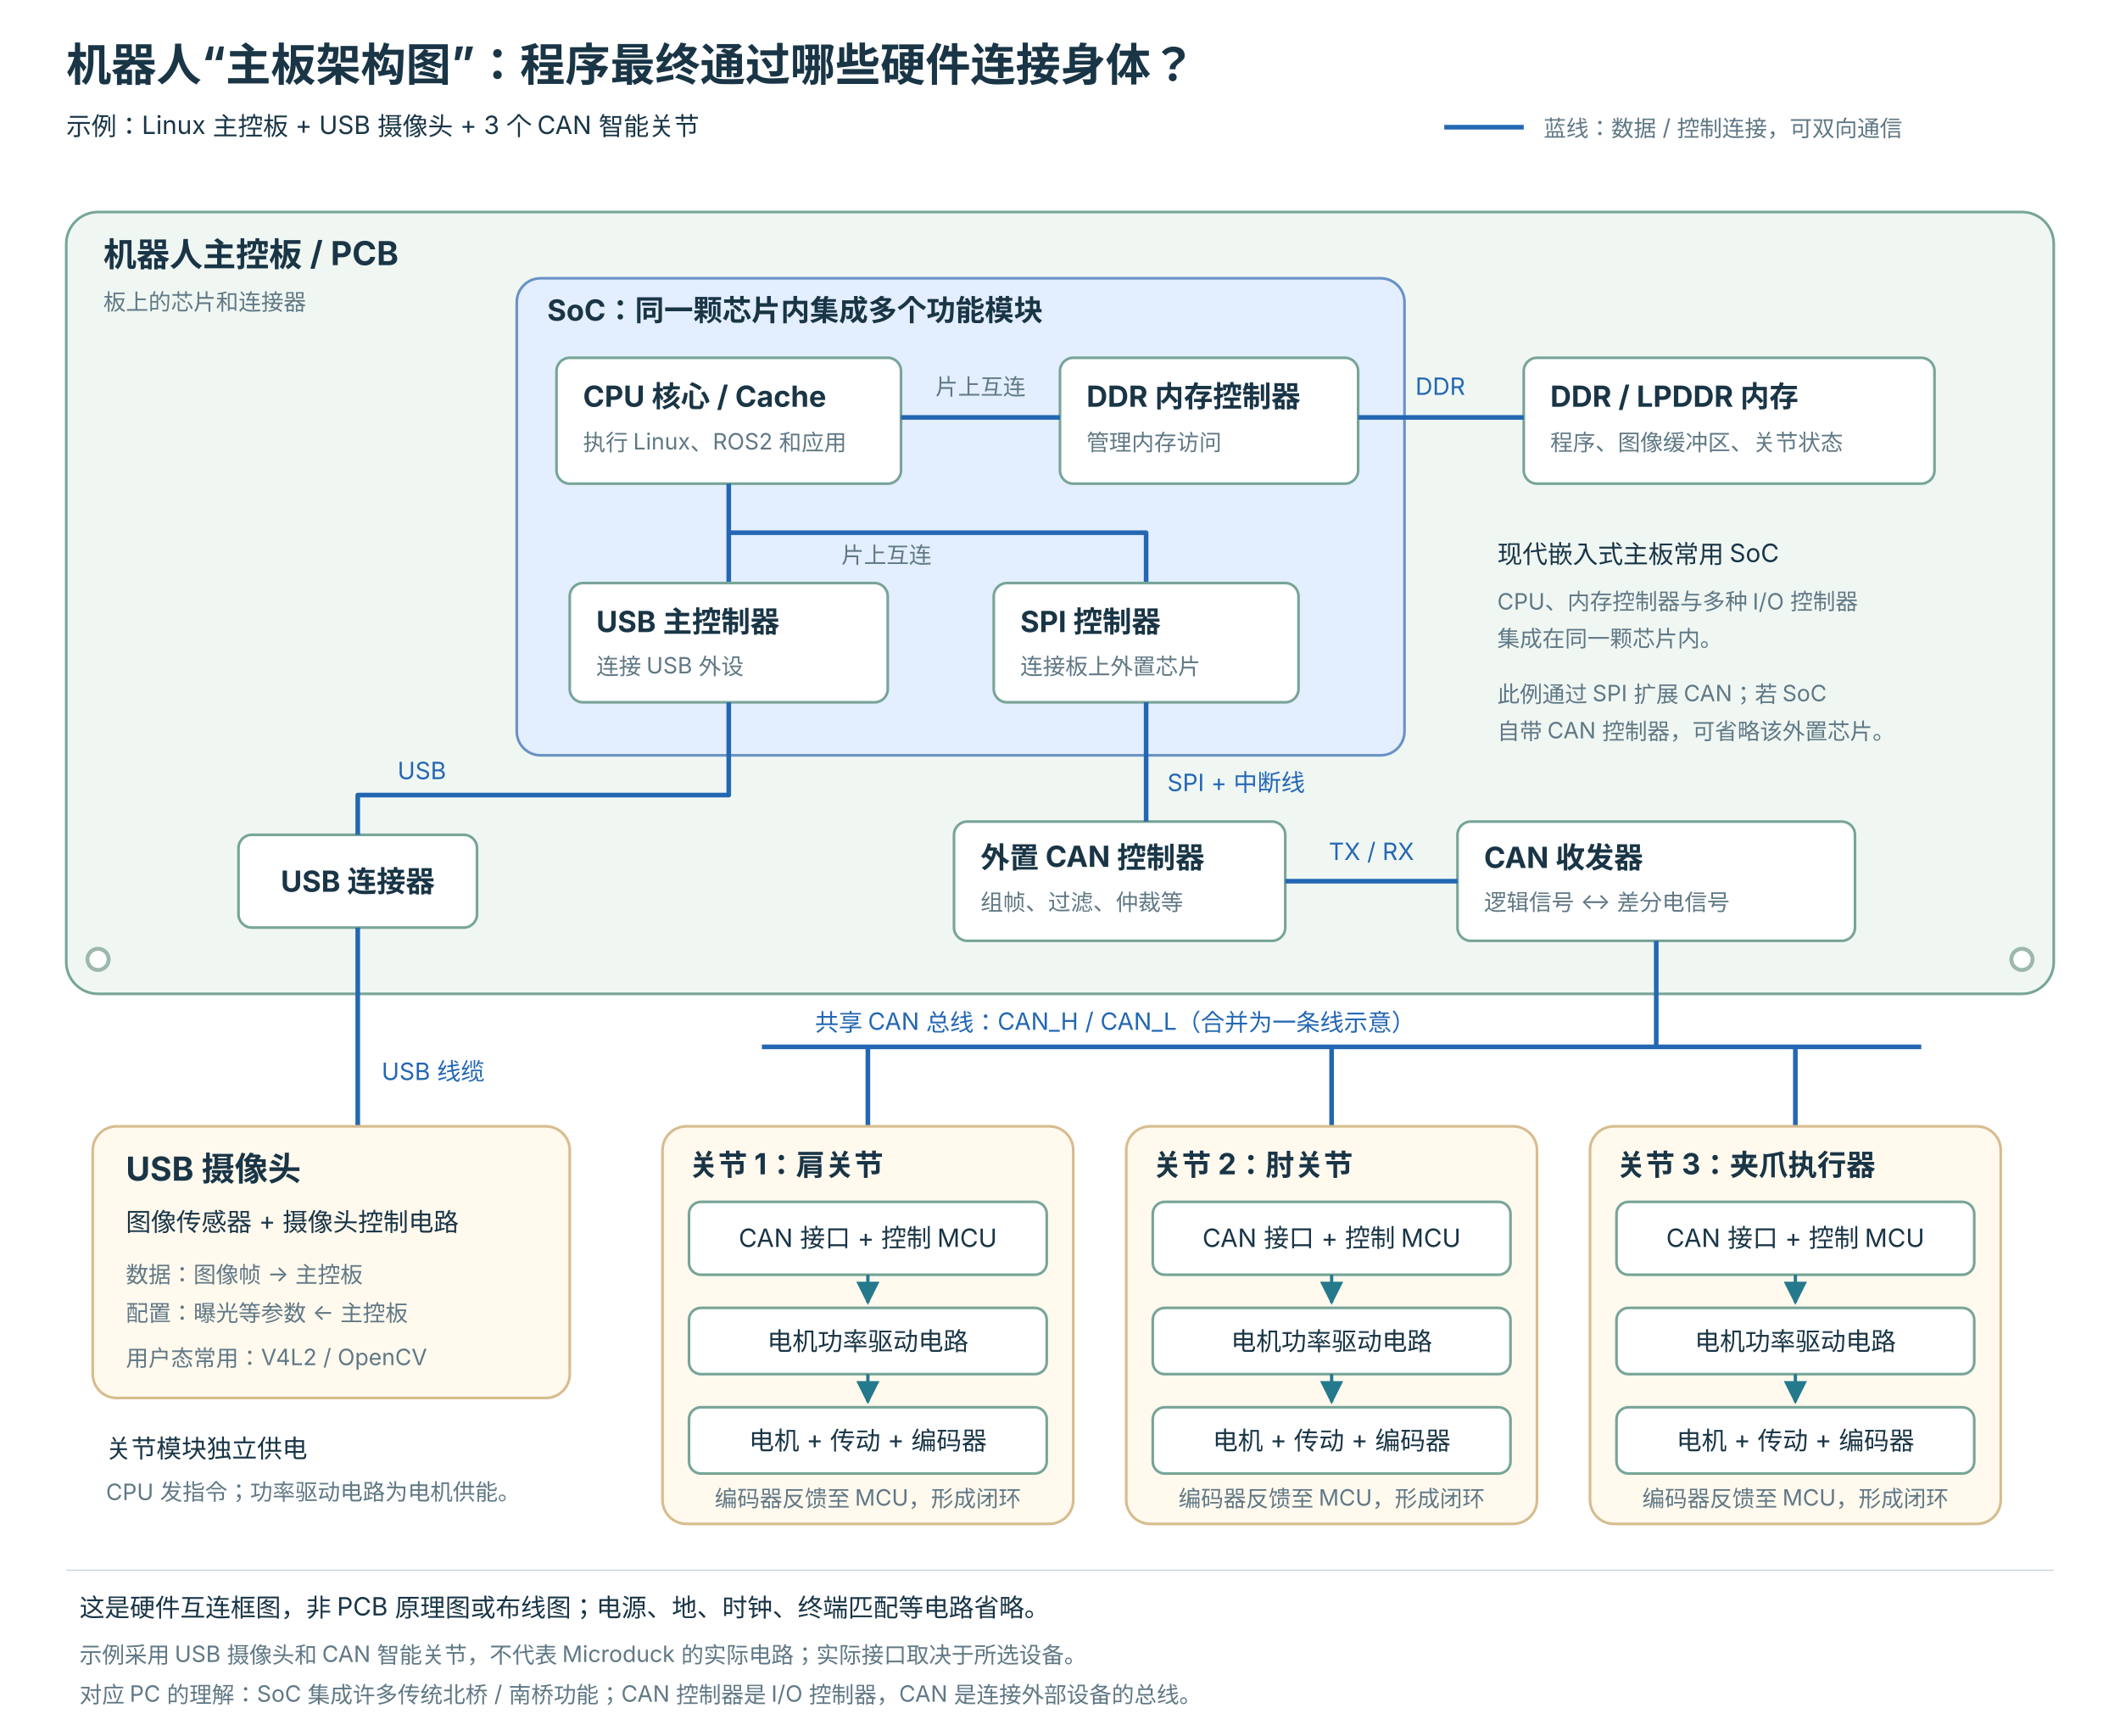
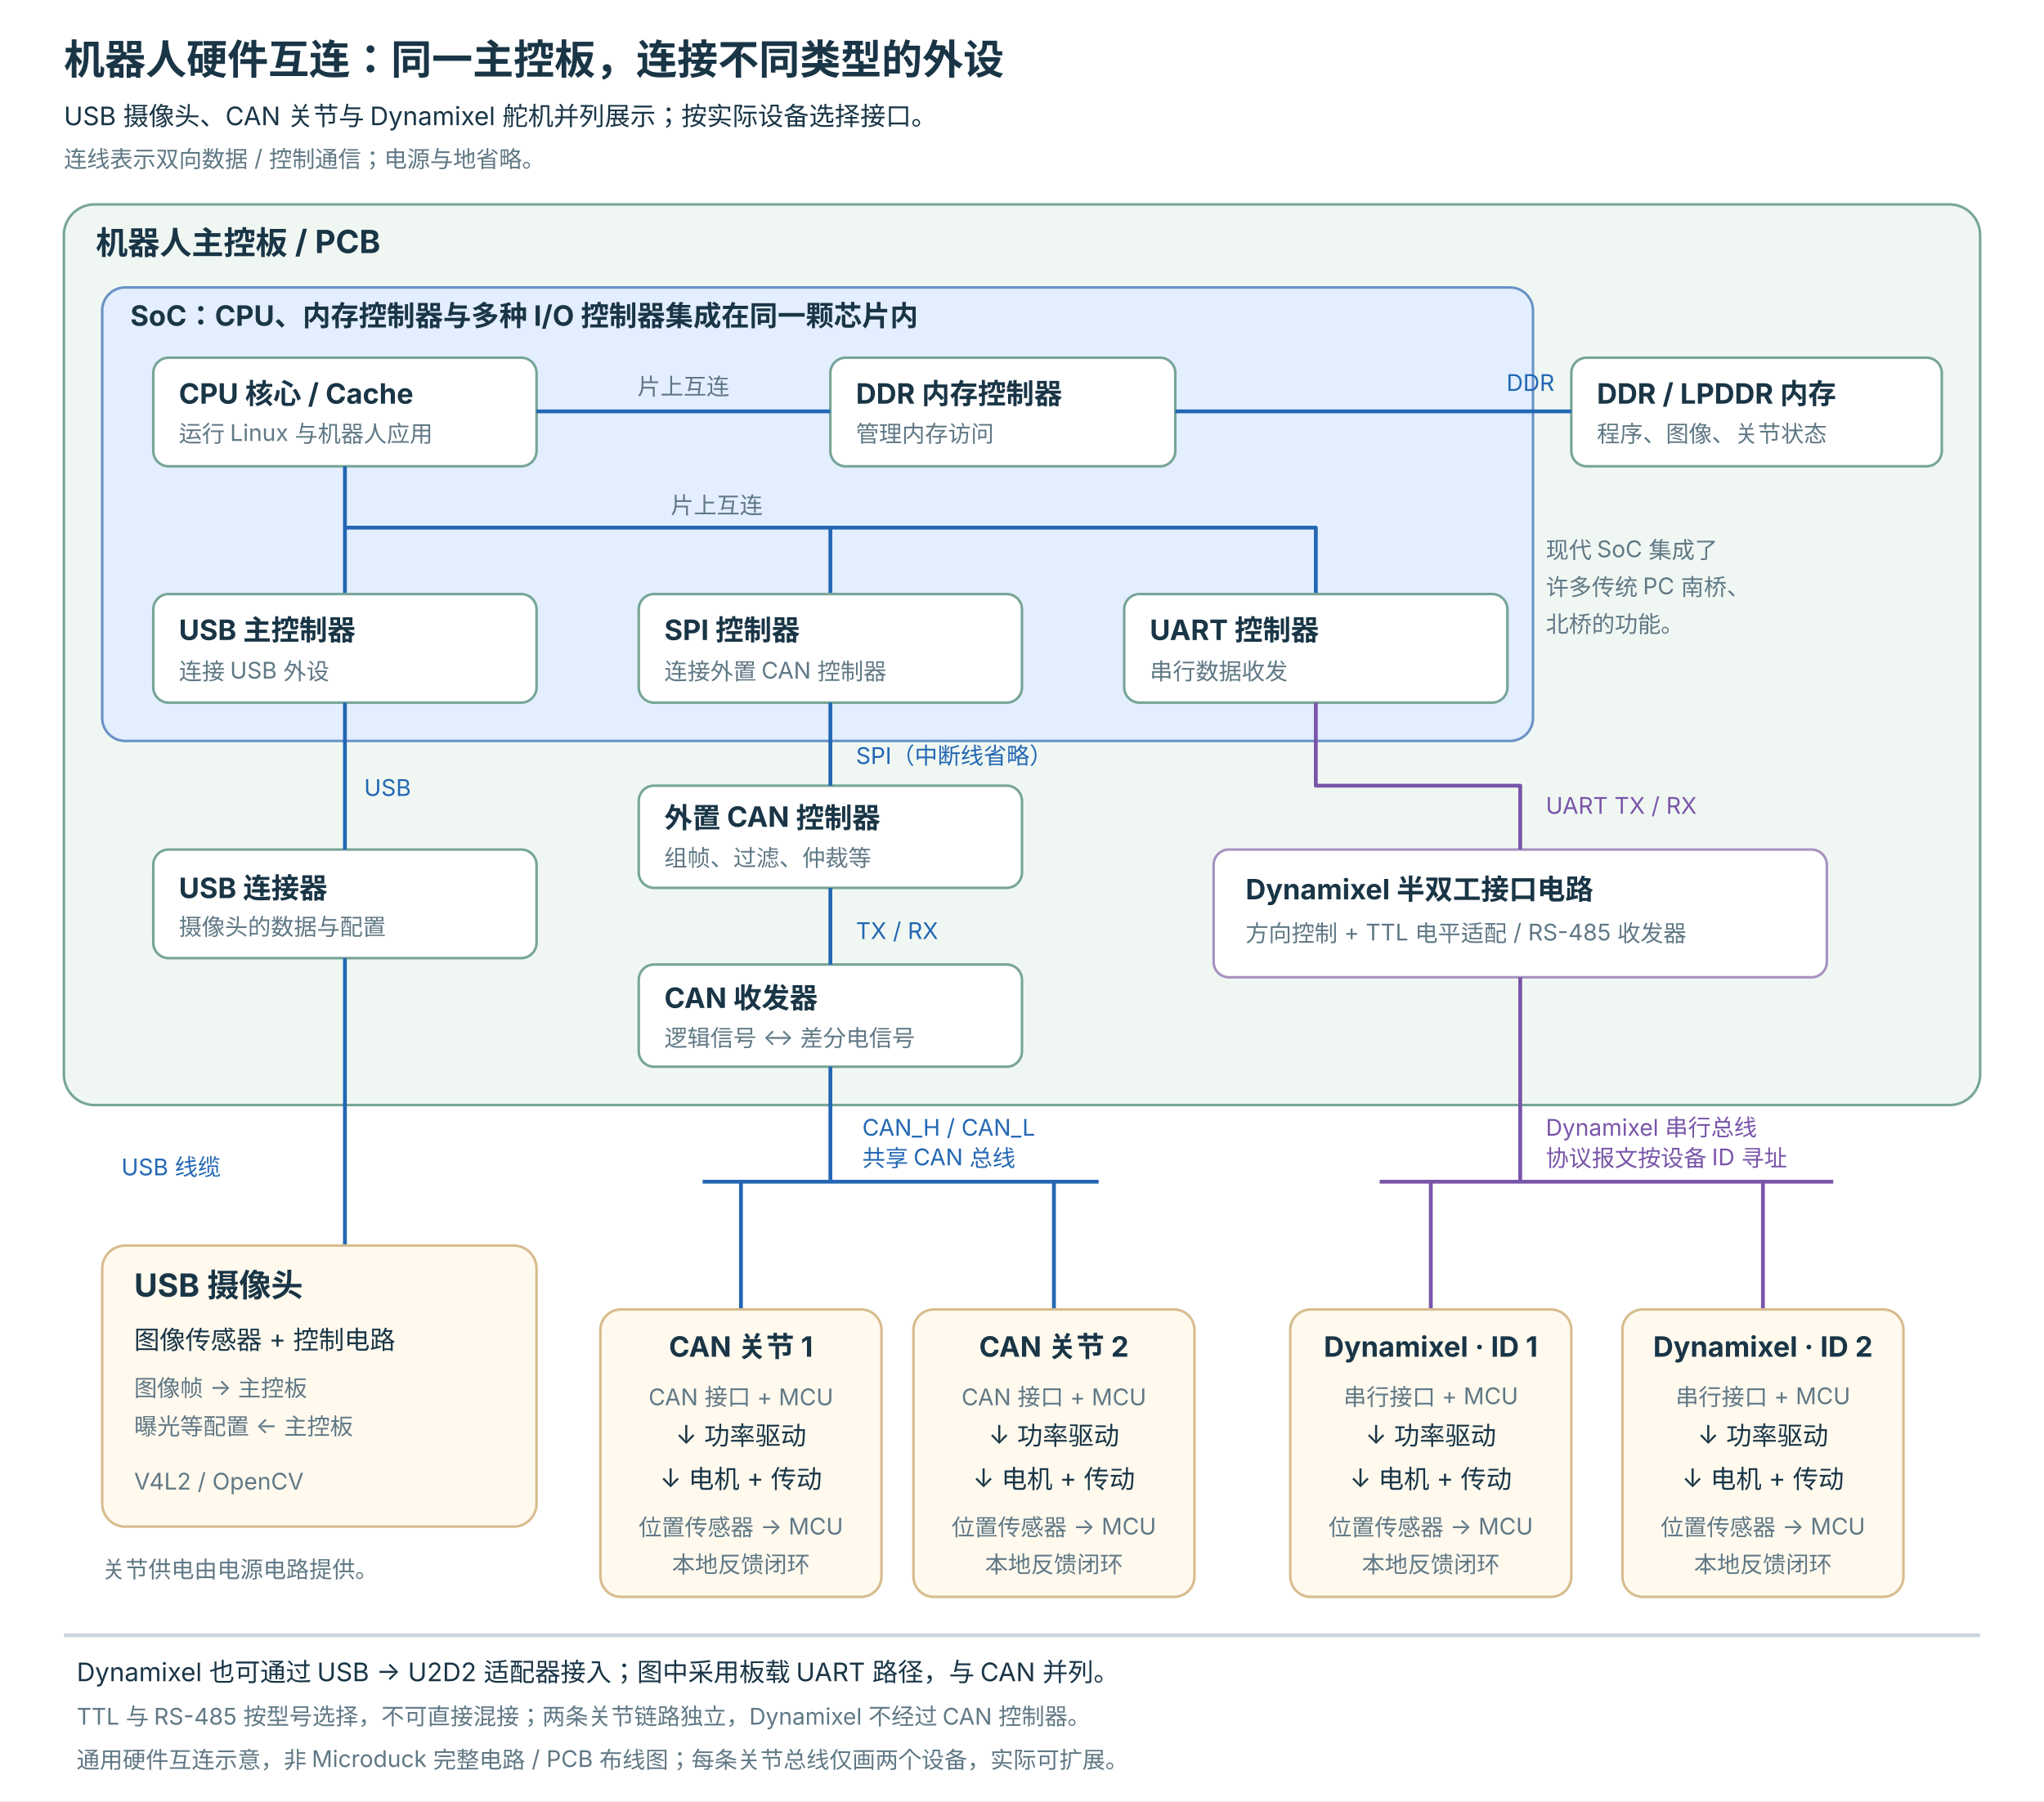
- <svg xmlns="http://www.w3.org/2000/svg" width="1600" height="1310" viewBox="0 0 1600 1310" role="img" aria-labelledby="title desc">
+ <svg xmlns="http://www.w3.org/2000/svg" width="1600" height="1410" viewBox="0 0 1600 1410" role="img" aria-labelledby="title desc">
  <defs>
-     <marker id="arrow" viewBox="0 0 10 10" refX="9" refY="5" markerWidth="7" markerHeight="7" orient="auto-start-reverse">
-       <path d="M0 0L10 5L0 10Z" fill="#24798c" />
-     </marker>
    <style>
- text{font-family:-apple-system,BlinkMacSystemFont,"PingFang SC","Microsoft YaHei",sans-serif;fill:#193546}.title{font-size:34px;font-weight:700}.section{font-size:25px;font-weight:700}.label{font-size:22px;font-weight:650}.body{font-size:19px}.small{font-size:17px;fill:#607885}.buslabel{font-size:18px;fill:#2367b3}.trace{fill:none;stroke:#2367b3;stroke-width:3.5;stroke-linejoin:round}.flow{fill:none;stroke:#24798c;stroke-width:2.5;marker-end:url(#arrow)}.chip{fill:white;stroke:#77a597;stroke-width:2}.module{fill:#fff9ee;stroke:#d7bc8e;stroke-width:2}
+ text{font-family:-apple-system,BlinkMacSystemFont,"PingFang SC","Microsoft YaHei",sans-serif;fill:#193546}.title{font-size:32px;font-weight:700}.heading{font-size:25px;font-weight:700}.label{font-size:22px;font-weight:650}.body{font-size:20px}.small{font-size:18px;fill:#607885}.blue{fill:#2367b3}.purple{fill:#7955a9}
</style>
  </defs>
-   <rect width="1600" height="1310" fill="#fff" />
-   <text x="50" y="61" class="title">机器人“主板架构图”：程序最终通过哪些硬件连接身体？</text>
-   <text x="50" y="102" class="body">示例：Linux 主控板 + USB 摄像头 + 3 个 CAN 智能关节</text>
-   <path d="M1090 96H1150" class="trace" />
-   <text x="1165" y="103" class="small">蓝线：数据 / 控制连接，可双向通信</text>
-   <rect x="50" y="160" width="1500" height="590" rx="24" fill="#f0f7f3" stroke="#77a597" stroke-width="2" />
-   <text x="78" y="201" class="section">机器人主控板 / PCB</text>
-   <text x="78" y="234" class="small">板上的芯片和连接器</text>
-   <circle cx="74" cy="724" r="8" fill="#fff" stroke="#9db8ad" stroke-width="3" />
-   <circle cx="1526" cy="724" r="8" fill="#fff" stroke="#9db8ad" stroke-width="3" />
-   <rect x="390" y="210" width="670" height="360" rx="18" fill="#e3eeff" stroke="#6992c5" stroke-width="2" />
-   <text x="413" y="242" class="label">SoC：同一颗芯片内集成多个功能模块</text>
-   <rect x="420" y="270" width="260" height="95" rx="10" class="chip" />
-   <text x="440" y="307" class="label">CPU 核心 / Cache</text>
-   <text x="440" y="340" class="small">执行 Linux、ROS2 和应用</text>
-   <rect x="800" y="270" width="225" height="95" rx="10" class="chip" />
-   <text x="820" y="307" class="label">DDR 内存控制器</text>
-   <text x="820" y="340" class="small">管理内存访问</text>
-   <path d="M680 315H800" class="trace" />
-   <text x="740" y="298" text-anchor="middle" class="small">片上互连</text>
-   <rect x="1150" y="270" width="310" height="95" rx="10" class="chip" />
-   <text x="1170" y="307" class="label">DDR / LPDDR 内存</text>
-   <text x="1170" y="340" class="small">程序、图像缓冲区、关节状态</text>
-   <path d="M1025 315H1150" class="trace" />
-   <text x="1087" y="298" text-anchor="middle" class="buslabel">DDR</text>
-   <path d="M550 365V402H865V440 M550 402V440" class="trace" />
-   <text x="635" y="425" class="small">片上互连</text>
-   <rect x="430" y="440" width="240" height="90" rx="10" class="chip" />
-   <text x="450" y="477" class="label">USB 主控制器</text>
-   <text x="450" y="509" class="small">连接 USB 外设</text>
-   <rect x="750" y="440" width="230" height="90" rx="10" class="chip" />
-   <text x="770" y="477" class="label">SPI 控制器</text>
-   <text x="770" y="509" class="small">连接板上外置芯片</text>
-   <rect x="180" y="630" width="180" height="70" rx="10" class="chip" />
-   <text x="270" y="673" text-anchor="middle" class="label">USB 连接器</text>
-   <path d="M550 530V600H270V630" class="trace" />
-   <text x="300" y="588" class="buslabel">USB</text>
-   <rect x="720" y="620" width="250" height="90" rx="10" class="chip" />
-   <text x="740" y="655" class="label">外置 CAN 控制器</text>
-   <text x="740" y="687" class="small">组帧、过滤、仲裁等</text>
-   <path d="M865 530V620" class="trace" />
-   <text x="881" y="597" class="buslabel">SPI + 中断线</text>
-   <rect x="1100" y="620" width="300" height="90" rx="10" class="chip" />
-   <text x="1120" y="655" class="label">CAN 收发器</text>
-   <text x="1120" y="687" class="small">逻辑信号 ↔ 差分电信号</text>
-   <path d="M970 665H1100" class="trace" />
-   <text x="1035" y="649" text-anchor="middle" class="buslabel">TX / RX</text>
-   <text x="1130" y="425" class="body">现代嵌入式主板常用 SoC</text>
-   <text x="1130" y="460" class="small">CPU、内存控制器与多种 I/O 控制器</text>
-   <text x="1130" y="488" class="small">集成在同一颗芯片内。</text>
-   <text x="1130" y="530" class="small">此例通过 SPI 扩展 CAN；若 SoC</text>
-   <text x="1130" y="558" class="small">自带 CAN 控制器，可省略该外置芯片。</text>
-   <path d="M270 700V850" class="trace" />
-   <text x="288" y="815" class="buslabel">USB 线缆</text>
-   <rect x="70" y="850" width="360" height="205" rx="18" class="module" />
-   <text x="95" y="891" class="section">USB 摄像头</text>
-   <text x="95" y="929" class="body">图像传感器 + 摄像头控制电路</text>
-   <text x="95" y="968" class="small">数据：图像帧 → 主控板</text>
-   <text x="95" y="997" class="small">配置：曝光等参数 ← 主控板</text>
-   <text x="95" y="1031" class="small">用户态常用：V4L2 / OpenCV</text>
-   <path d="M1250 710V790 M575 790H1450 M655 790V850 M1005 790V850 M1355 790V850" class="trace" />
-   <text x="615" y="778" class="buslabel">共享 CAN 总线：CAN_H / CAN_L（合并为一条线示意）</text>
-   <g>
-     <rect x="500" y="850" width="310" height="300" rx="18" class="module" />
-     <text x="520" y="887" class="label">关节 1：肩关节</text>
-     <rect x="520" y="907" width="270" height="55" rx="9" class="chip" />
-     <text x="655" y="941" text-anchor="middle" class="body">CAN 接口 + 控制 MCU</text>
-     <path d="M655 962V983" class="flow" />
-     <rect x="520" y="987" width="270" height="50" rx="9" class="chip" />
-     <text x="655" y="1019" text-anchor="middle" class="body">电机功率驱动电路</text>
-     <path d="M655 1037V1058" class="flow" />
-     <rect x="520" y="1062" width="270" height="50" rx="9" class="chip" />
-     <text x="655" y="1094" text-anchor="middle" class="body">电机 + 传动 + 编码器</text>
-     <text x="655" y="1137" text-anchor="middle" class="small">编码器反馈至 MCU，形成闭环</text>
-   </g>
-   <g>
-     <rect x="850" y="850" width="310" height="300" rx="18" class="module" />
-     <text x="870" y="887" class="label">关节 2：肘关节</text>
-     <rect x="870" y="907" width="270" height="55" rx="9" class="chip" />
-     <text x="1005" y="941" text-anchor="middle" class="body">CAN 接口 + 控制 MCU</text>
-     <path d="M1005 962V983" class="flow" />
-     <rect x="870" y="987" width="270" height="50" rx="9" class="chip" />
-     <text x="1005" y="1019" text-anchor="middle" class="body">电机功率驱动电路</text>
-     <path d="M1005 1037V1058" class="flow" />
-     <rect x="870" y="1062" width="270" height="50" rx="9" class="chip" />
-     <text x="1005" y="1094" text-anchor="middle" class="body">电机 + 传动 + 编码器</text>
-     <text x="1005" y="1137" text-anchor="middle" class="small">编码器反馈至 MCU，形成闭环</text>
-   </g>
-   <g>
-     <rect x="1200" y="850" width="310" height="300" rx="18" class="module" />
-     <text x="1220" y="887" class="label">关节 3：夹爪执行器</text>
-     <rect x="1220" y="907" width="270" height="55" rx="9" class="chip" />
-     <text x="1355" y="941" text-anchor="middle" class="body">CAN 接口 + 控制 MCU</text>
-     <path d="M1355 962V983" class="flow" />
-     <rect x="1220" y="987" width="270" height="50" rx="9" class="chip" />
-     <text x="1355" y="1019" text-anchor="middle" class="body">电机功率驱动电路</text>
-     <path d="M1355 1037V1058" class="flow" />
-     <rect x="1220" y="1062" width="270" height="50" rx="9" class="chip" />
-     <text x="1355" y="1094" text-anchor="middle" class="body">电机 + 传动 + 编码器</text>
-     <text x="1355" y="1137" text-anchor="middle" class="small">编码器反馈至 MCU，形成闭环</text>
-   </g>
-   <text x="80" y="1100" class="body">关节模块独立供电</text>
-   <text x="80" y="1132" class="small">CPU 发指令；功率驱动电路为电机供能。</text>
-   <line x1="50" y1="1185" x2="1550" y2="1185" stroke="#cbd5df" />
-   <text x="60" y="1220" class="body">这是硬件互连框图，非 PCB 原理图或布线图；电源、地、时钟、终端匹配等电路省略。</text>
-   <text x="60" y="1255" class="small">示例采用 USB 摄像头和 CAN 智能关节，不代表 Microduck 的实际电路；实际接口取决于所选设备。</text>
-   <text x="60" y="1285" class="small">对应 PC 的理解：SoC 集成许多传统北桥 / 南桥功能；CAN 控制器是 I/O 控制器，CAN 是连接外部设备的总线。</text>
+   <rect width="1600" height="1410" fill="white" />
+   <text x="50" y="58" class="title" text-anchor="start">机器人硬件互连：同一主控板，连接不同类型的外设</text>
+   <text x="50" y="98" class="body" text-anchor="start">USB 摄像头、CAN 关节与 Dynamixel 舵机并列展示；按实际设备选择接口。</text>
+   <text x="50" y="131" class="small" text-anchor="start">连线表示双向数据 / 控制通信；电源与地省略。</text>
+   <rect x="50" y="160" width="1500" height="705" rx="24" fill="#f0f7f3" stroke="#77a597" stroke-width="2" />
+   <text x="75" y="199" class="heading" text-anchor="start">机器人主控板 / PCB</text>
+   <rect x="80" y="225" width="1120" height="355" rx="18" fill="#e3eeff" stroke="#6992c5" stroke-width="2" />
+   <text x="102" y="255" class="label" text-anchor="start">SoC：CPU、内存控制器与多种 I/O 控制器集成在同一颗芯片内</text>
+   <rect x="120" y="280" width="300" height="85" rx="12" fill="#fff" stroke="#77a597" stroke-width="2" />
+   <text x="140" y="316" class="label" text-anchor="start">CPU 核心 / Cache</text>
+   <text x="140" y="346" class="small" text-anchor="start">运行 Linux 与机器人应用</text>
+   <rect x="650" y="280" width="270" height="85" rx="12" fill="#fff" stroke="#77a597" stroke-width="2" />
+   <text x="670" y="316" class="label" text-anchor="start">DDR 内存控制器</text>
+   <text x="670" y="346" class="small" text-anchor="start">管理内存访问</text>
+   <path d="M420 322H650" fill="none" stroke="#2367b3" stroke-width="3" stroke-linejoin="round" />
+   <text x="535" y="309" class="small" text-anchor="middle">片上互连</text>
+   <rect x="1230" y="280" width="290" height="85" rx="12" fill="#fff" stroke="#77a597" stroke-width="2" />
+   <text x="1250" y="316" class="label" text-anchor="start">DDR / LPDDR 内存</text>
+   <text x="1250" y="346" class="small" text-anchor="start">程序、图像、关节状态</text>
+   <path d="M920 322H1230" fill="none" stroke="#2367b3" stroke-width="3" stroke-linejoin="round" />
+   <text x="1198" y="306" class="small blue" text-anchor="middle">DDR</text>
+   <path d="M270 365V413H1030V465 M270 413V465 M650 413V465" fill="none" stroke="#2367b3" stroke-width="3" stroke-linejoin="round" />
+   <text x="525" y="402" class="small" text-anchor="start">片上互连</text>
+   <rect x="120" y="465" width="300" height="85" rx="12" fill="#fff" stroke="#77a597" stroke-width="2" />
+   <text x="140" y="501" class="label" text-anchor="start">USB 主控制器</text>
+   <text x="140" y="532" class="small" text-anchor="start">连接 USB 外设</text>
+   <rect x="500" y="465" width="300" height="85" rx="12" fill="#fff" stroke="#77a597" stroke-width="2" />
+   <text x="520" y="501" class="label" text-anchor="start">SPI 控制器</text>
+   <text x="520" y="532" class="small" text-anchor="start">连接外置 CAN 控制器</text>
+   <rect x="880" y="465" width="300" height="85" rx="12" fill="#fff" stroke="#77a597" stroke-width="2" />
+   <text x="900" y="501" class="label" text-anchor="start">UART 控制器</text>
+   <text x="900" y="532" class="small" text-anchor="start">串行数据收发</text>
+   <text x="1210" y="437" class="small" text-anchor="start">现代 SoC 集成了</text>
+   <text x="1210" y="466" class="small" text-anchor="start">许多传统 PC 南桥、</text>
+   <text x="1210" y="495" class="small" text-anchor="start">北桥的功能。</text>
+   <rect x="120" y="665" width="300" height="85" rx="12" fill="#fff" stroke="#77a597" stroke-width="2" />
+   <text x="140" y="703" class="label" text-anchor="start">USB 连接器</text>
+   <text x="140" y="732" class="small" text-anchor="start">摄像头的数据与配置</text>
+   <path d="M270 550V665" fill="none" stroke="#2367b3" stroke-width="3" stroke-linejoin="round" />
+   <text x="285" y="623" class="small blue" text-anchor="start">USB</text>
+   <rect x="500" y="615" width="300" height="80" rx="12" fill="#fff" stroke="#77a597" stroke-width="2" />
+   <text x="520" y="648" class="label" text-anchor="start">外置 CAN 控制器</text>
+   <text x="520" y="678" class="small" text-anchor="start">组帧、过滤、仲裁等</text>
+   <path d="M650 550V615" fill="none" stroke="#2367b3" stroke-width="3" stroke-linejoin="round" />
+   <text x="670" y="598" class="small blue" text-anchor="start">SPI（中断线省略）</text>
+   <rect x="500" y="755" width="300" height="80" rx="12" fill="#fff" stroke="#77a597" stroke-width="2" />
+   <text x="520" y="789" class="label" text-anchor="start">CAN 收发器</text>
+   <text x="520" y="819" class="small" text-anchor="start">逻辑信号 ↔ 差分电信号</text>
+   <path d="M650 695V755" fill="none" stroke="#2367b3" stroke-width="3" stroke-linejoin="round" />
+   <text x="670" y="735" class="small blue" text-anchor="start">TX / RX</text>
+   <rect x="950" y="665" width="480" height="100" rx="12" fill="#fff" stroke="#a791c1" stroke-width="2" />
+   <text x="975" y="704" class="label" text-anchor="start">Dynamixel 半双工接口电路</text>
+   <text x="975" y="737" class="small" text-anchor="start">方向控制 + TTL 电平适配 / RS-485 收发器</text>
+   <path d="M1030 550V615H1190V665" fill="none" stroke="#7955a9" stroke-width="3" stroke-linejoin="round" />
+   <text x="1210" y="637" class="small purple" text-anchor="start">UART TX / RX</text>
+   <path d="M270 750V975" fill="none" stroke="#2367b3" stroke-width="3" stroke-linejoin="round" />
+   <text x="95" y="920" class="small blue" text-anchor="start">USB 线缆</text>
+   <path d="M650 835V925 M550 925H860 M580 925V1025 M825 925V1025" fill="none" stroke="#2367b3" stroke-width="3" stroke-linejoin="round" />
+   <text x="675" y="889" class="small blue" text-anchor="start">CAN_H / CAN_L</text>
+   <text x="675" y="913" class="small blue" text-anchor="start">共享 CAN 总线</text>
+   <path d="M1190 765V925 M1080 925H1435 M1120 925V1025 M1380 925V1025" fill="none" stroke="#7955a9" stroke-width="3" stroke-linejoin="round" />
+   <text x="1210" y="889" class="small purple" text-anchor="start">Dynamixel 串行总线</text>
+   <text x="1210" y="913" class="small purple" text-anchor="start">协议报文按设备 ID 寻址</text>
+   <rect x="80" y="975" width="340" height="220" rx="18" fill="#fff9ee" stroke="#d7bc8e" stroke-width="2" />
+   <text x="105" y="1015" class="heading" text-anchor="start">USB 摄像头</text>
+   <text x="105" y="1056" class="body" text-anchor="start">图像传感器 + 控制电路</text>
+   <text x="105" y="1093" class="small" text-anchor="start">图像帧 → 主控板</text>
+   <text x="105" y="1123" class="small" text-anchor="start">曝光等配置 ← 主控板</text>
+   <text x="105" y="1166" class="small" text-anchor="start">V4L2 / OpenCV</text>
+   <rect x="470" y="1025" width="220" height="225" rx="16" fill="#fff9ee" stroke="#d7bc8e" stroke-width="2" />
+   <text x="580" y="1062" class="label" text-anchor="middle">CAN 关节 1</text>
+   <text x="580" y="1100" class="small" text-anchor="middle">CAN 接口 + MCU</text>
+   <text x="580" y="1130" class="body" text-anchor="middle">↓ 功率驱动</text>
+   <text x="580" y="1164" class="body" text-anchor="middle">↓ 电机 + 传动</text>
+   <text x="580" y="1202" class="small" text-anchor="middle">位置传感器 → MCU</text>
+   <text x="580" y="1231" class="small" text-anchor="middle">本地反馈闭环</text>
+   <rect x="715" y="1025" width="220" height="225" rx="16" fill="#fff9ee" stroke="#d7bc8e" stroke-width="2" />
+   <text x="825" y="1062" class="label" text-anchor="middle">CAN 关节 2</text>
+   <text x="825" y="1100" class="small" text-anchor="middle">CAN 接口 + MCU</text>
+   <text x="825" y="1130" class="body" text-anchor="middle">↓ 功率驱动</text>
+   <text x="825" y="1164" class="body" text-anchor="middle">↓ 电机 + 传动</text>
+   <text x="825" y="1202" class="small" text-anchor="middle">位置传感器 → MCU</text>
+   <text x="825" y="1231" class="small" text-anchor="middle">本地反馈闭环</text>
+   <rect x="1010" y="1025" width="220" height="225" rx="16" fill="#fff9ee" stroke="#d7bc8e" stroke-width="2" />
+   <text x="1120" y="1062" class="label" text-anchor="middle">Dynamixel · ID 1</text>
+   <text x="1120" y="1100" class="small" text-anchor="middle">串行接口 + MCU</text>
+   <text x="1120" y="1130" class="body" text-anchor="middle">↓ 功率驱动</text>
+   <text x="1120" y="1164" class="body" text-anchor="middle">↓ 电机 + 传动</text>
+   <text x="1120" y="1202" class="small" text-anchor="middle">位置传感器 → MCU</text>
+   <text x="1120" y="1231" class="small" text-anchor="middle">本地反馈闭环</text>
+   <rect x="1270" y="1025" width="220" height="225" rx="16" fill="#fff9ee" stroke="#d7bc8e" stroke-width="2" />
+   <text x="1380" y="1062" class="label" text-anchor="middle">Dynamixel · ID 2</text>
+   <text x="1380" y="1100" class="small" text-anchor="middle">串行接口 + MCU</text>
+   <text x="1380" y="1130" class="body" text-anchor="middle">↓ 功率驱动</text>
+   <text x="1380" y="1164" class="body" text-anchor="middle">↓ 电机 + 传动</text>
+   <text x="1380" y="1202" class="small" text-anchor="middle">位置传感器 → MCU</text>
+   <text x="1380" y="1231" class="small" text-anchor="middle">本地反馈闭环</text>
+   <text x="80" y="1235" class="small" text-anchor="start">关节供电由电源电路提供。</text>
+   <path d="M50 1280H1550" fill="none" stroke="#cbd5df" stroke-width="3" stroke-linejoin="round" />
+   <text x="60" y="1316" class="body" text-anchor="start">Dynamixel 也可通过 USB → U2D2 适配器接入；图中采用板载 UART 路径，与 CAN 并列。</text>
+   <text x="60" y="1350" class="small" text-anchor="start">TTL 与 RS-485 按型号选择，不可直接混接；两条关节链路独立，Dynamixel 不经过 CAN 控制器。</text>
+   <text x="60" y="1384" class="small" text-anchor="start">通用硬件互连示意，非 Microduck 完整电路 / PCB 布线图；每条关节总线仅画两个设备，实际可扩展。</text>
</svg>
